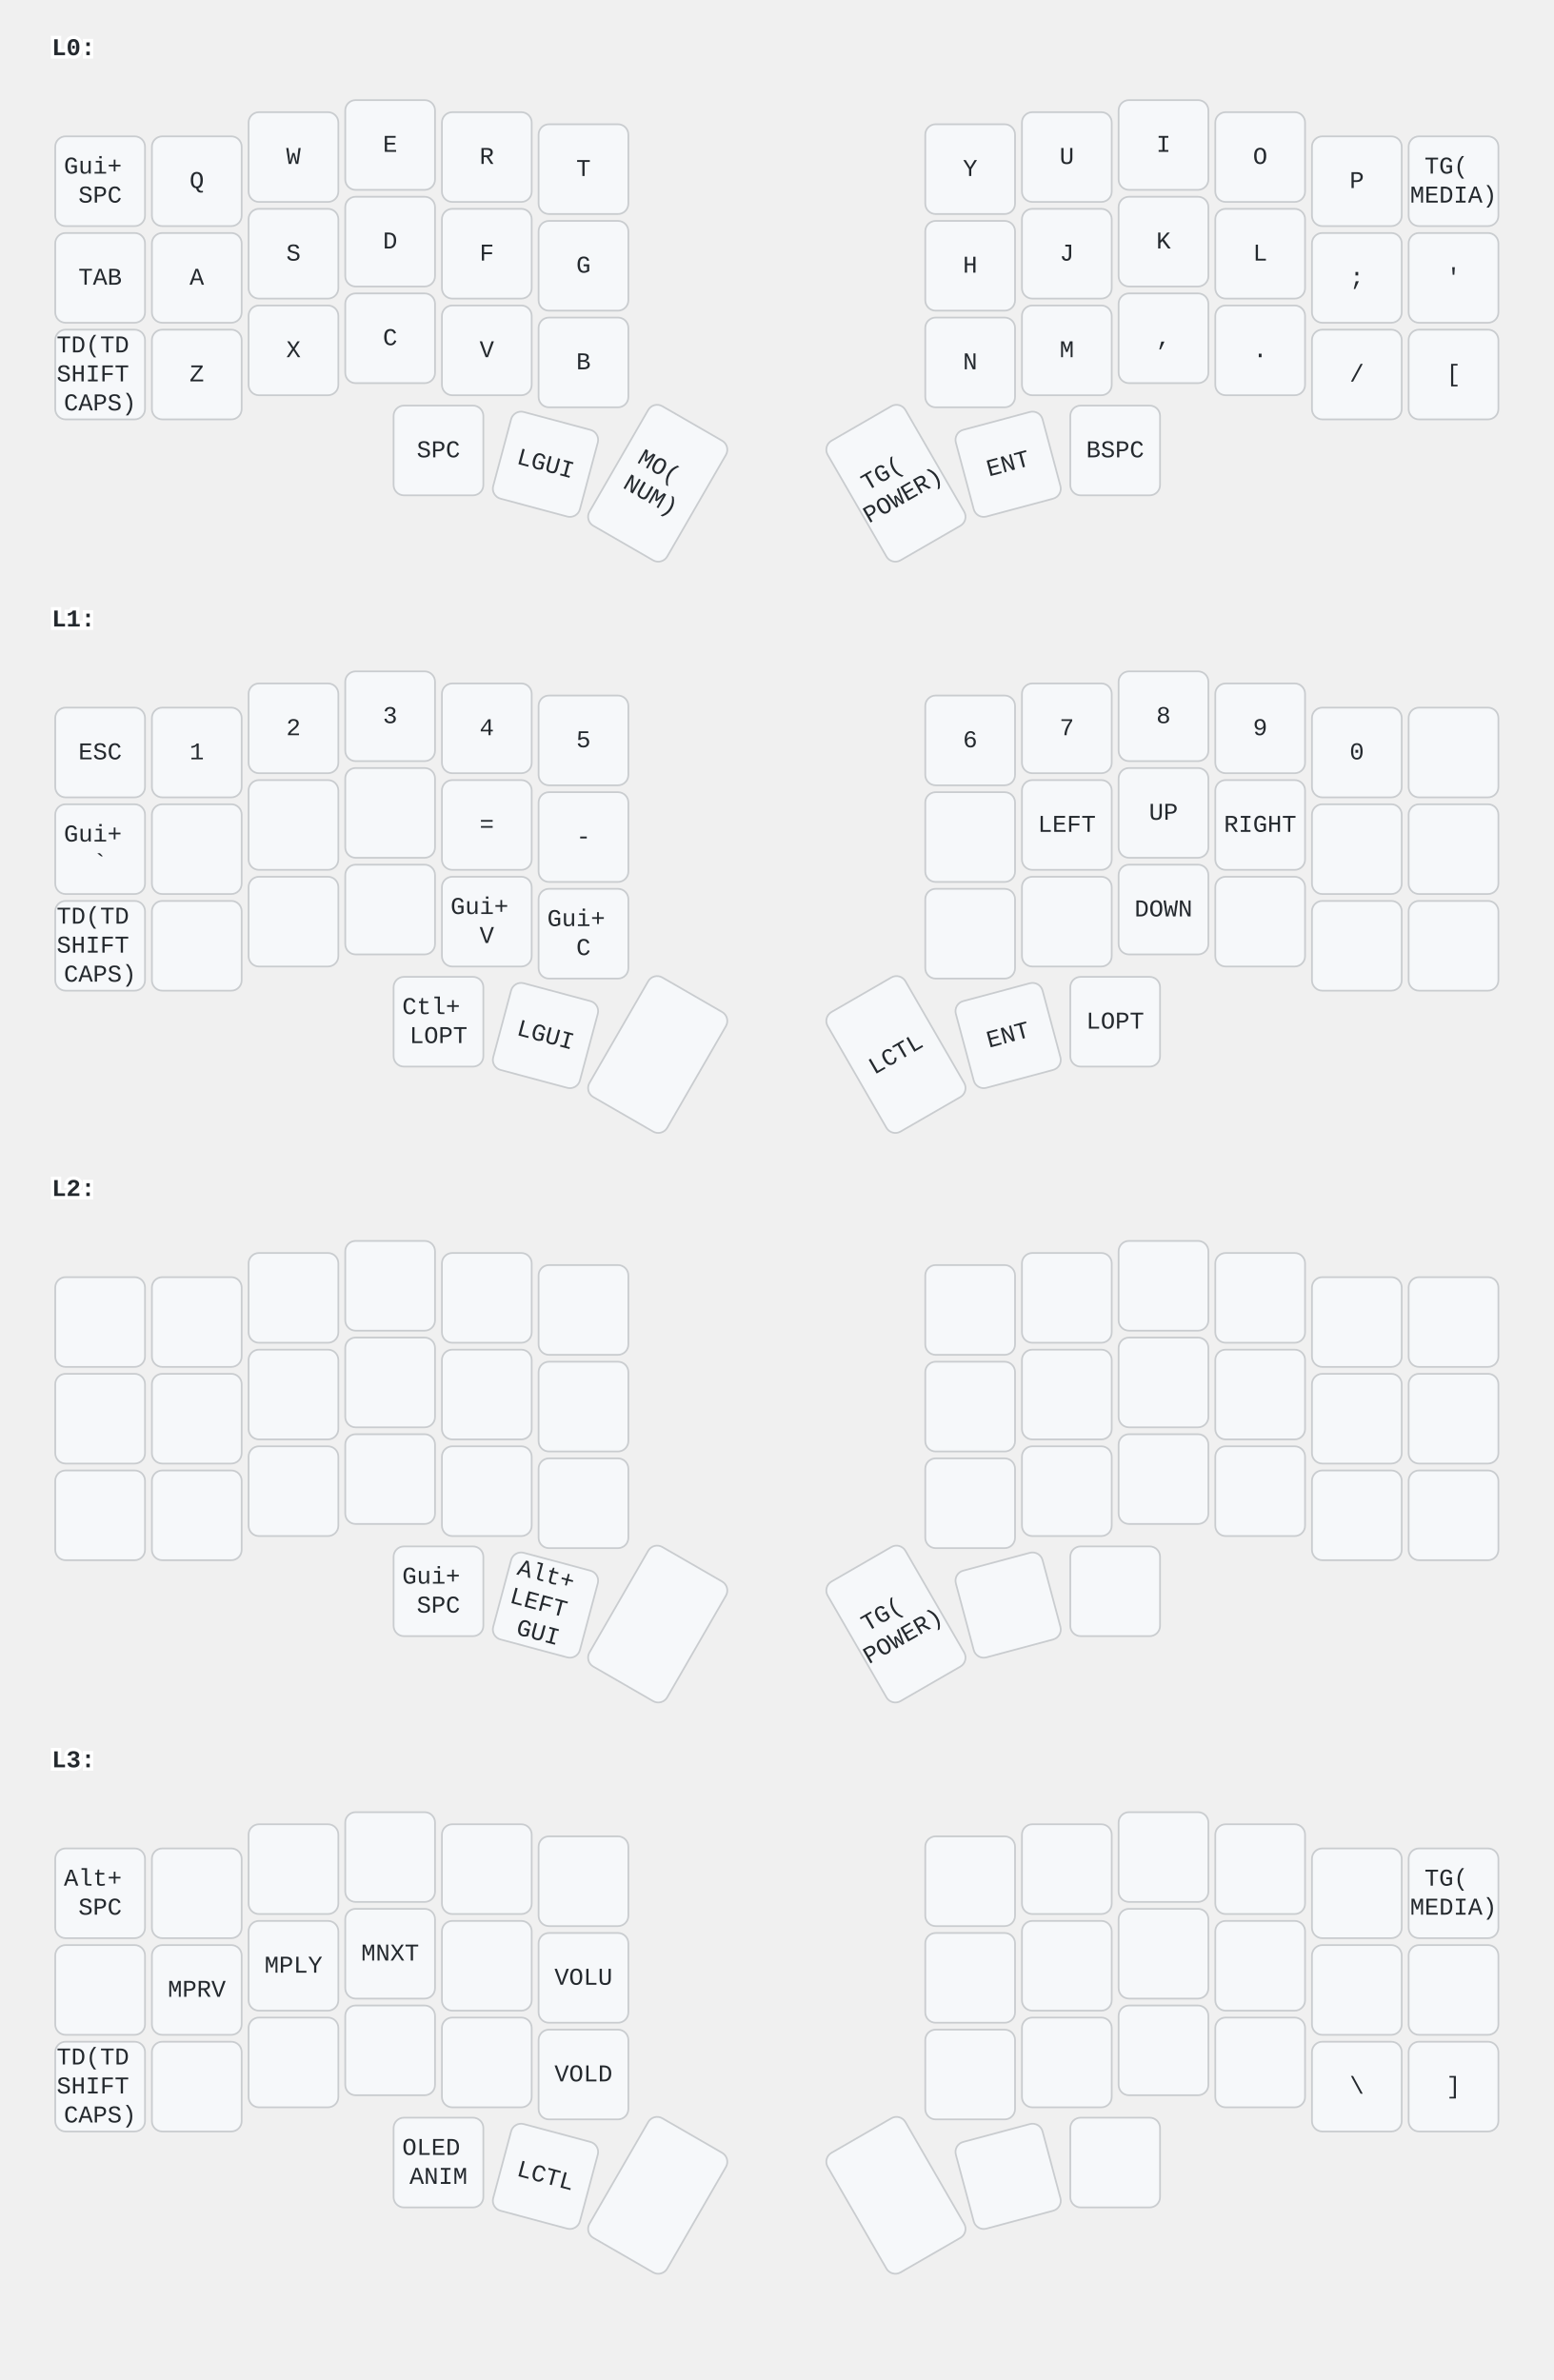
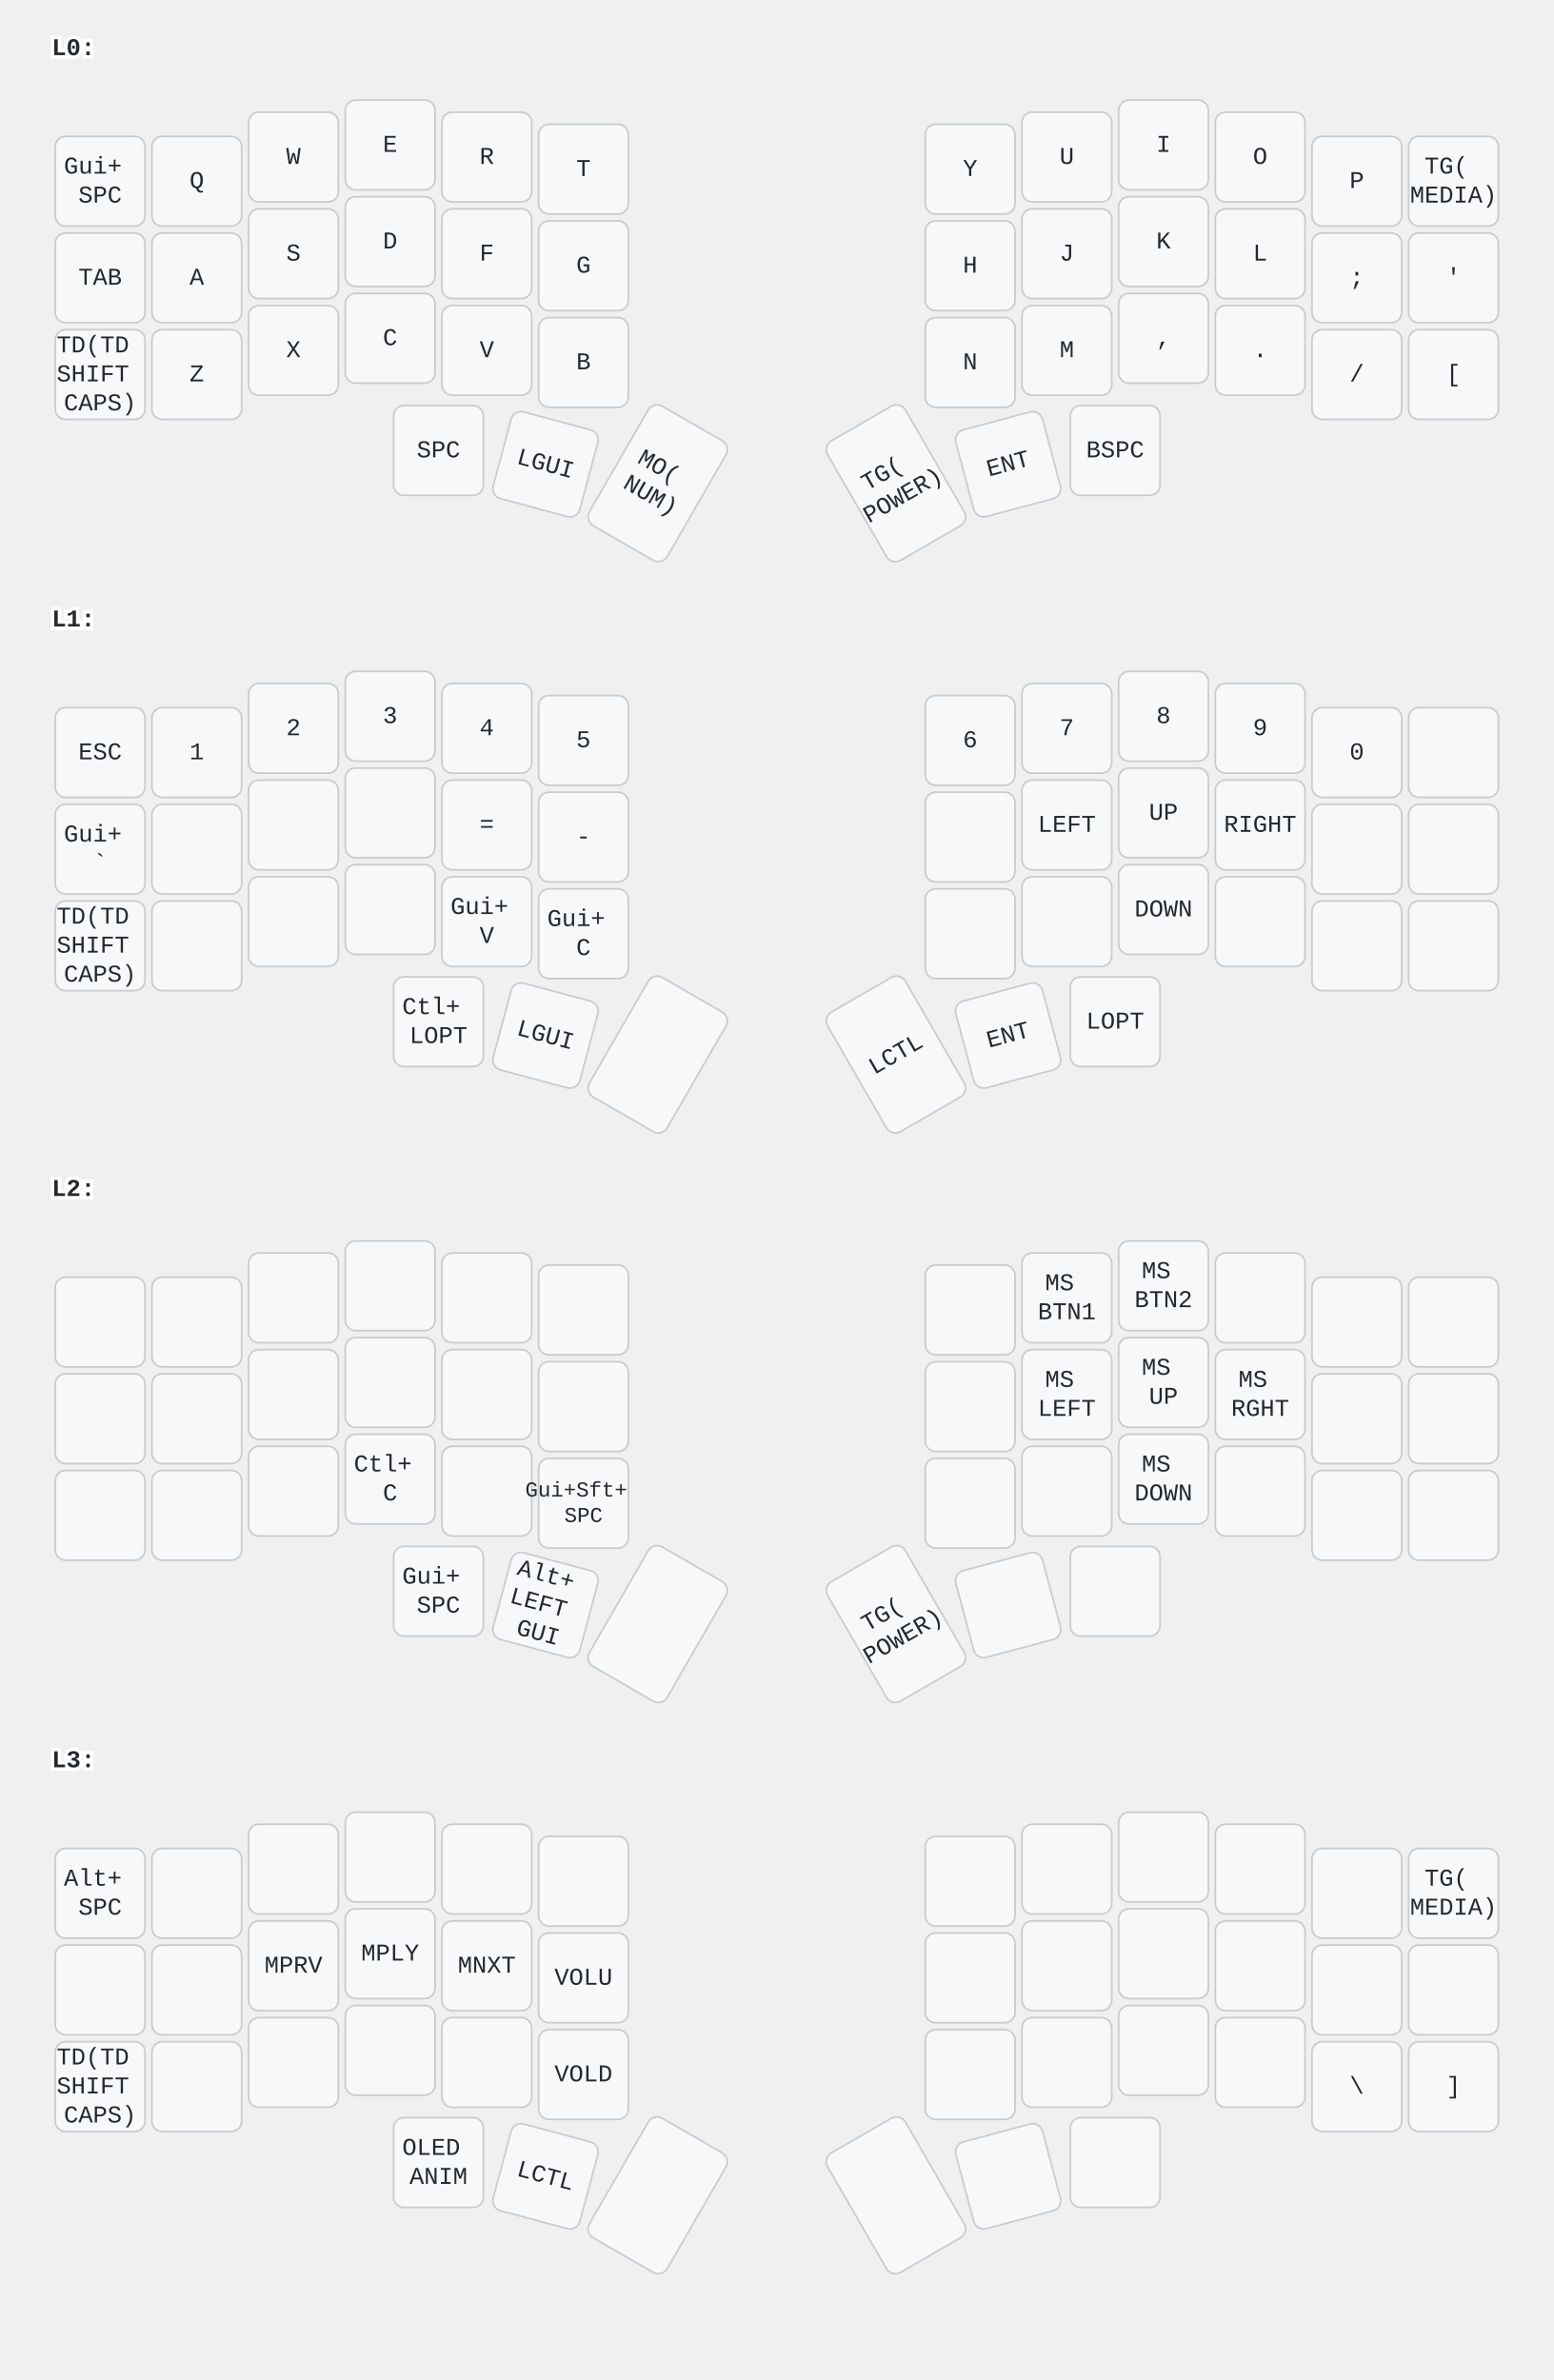
<svg xmlns="http://www.w3.org/2000/svg" width="900" height="1379" viewBox="0 0 900 1379" class="keymap">
  <style>/* inherit to force styles through use tags */
svg path {
    fill: inherit;
}

/* font and background color specifications */
svg.keymap {
    font-family: SFMono-Regular,Consolas,Liberation Mono,Menlo,monospace;
    font-size: 14px;
    font-kerning: normal;
    text-rendering: optimizeLegibility;
    fill: #24292e;
}

/* default key styling */
rect.key {
    fill: #f6f8fa;
}

rect.key, rect.combo {
    stroke: #c9cccf;
    stroke-width: 1;
}

/* default key side styling, only used is draw_key_sides is set */
rect.side {
    filter: brightness(90%);
}

/* color accent for combo boxes */
rect.combo, rect.combo-separate {
    fill: #cdf;
}

/* color accent for held keys */
rect.held, rect.combo.held {
    fill: #fdd;
}

/* color accent for ghost (optional) keys */
rect.ghost, rect.combo.ghost {
    stroke-dasharray: 4, 4;
    stroke-width: 2;
}

text {
    text-anchor: middle;
    dominant-baseline: middle;
}

/* styling for layer labels */
text.label {
    font-weight: bold;
    text-anchor: start;
    stroke: white;
    stroke-width: 4;
    paint-order: stroke;
}

/* styling for optional footer */
text.footer {
    text-anchor: end;
    dominant-baseline: auto;
    stroke: white;
    stroke-width: 4;
    paint-order: stroke;
}

/* styling for combo tap, and key hold/shifted label text */
text.combo, text.hold, text.shifted {
    font-size: 11px;
}

text.hold {
    text-anchor: middle;
    dominant-baseline: auto;
}

text.shifted {
    text-anchor: middle;
    dominant-baseline: hanging;
}

text.layer-activator {
    text-decoration: underline;
}

/* styling for hold/shifted label text in combo box */
text.combo.hold, text.combo.shifted {
    font-size: 8px;
}

/* lighter symbol for transparent keys */
text.trans {
    fill: #7b7e81;
}

/* styling for combo dendrons */
path.combo {
    stroke-width: 1;
    stroke: gray;
    fill: none;
}

/* Start Tabler Icons Cleanup */
/* cannot use height/width with glyphs */
.icon-tabler &gt; path {
    fill: inherit;
    stroke: inherit;
    stroke-width: 2;
}
/* hide tabler's default box */
.icon-tabler &gt; path[stroke="none"][fill="none"] {
    visibility: hidden;
}
/* End Tabler Icons Cleanup */
</style>
  <g transform="translate(30, 0)" class="layer-L0">
    <text x="0" y="28" class="label" id="L0">L0:</text>
    <g transform="translate(0, 56)">
      <g transform="translate(28, 49)" class="key keypos-0">
        <rect rx="6" ry="6" x="-26" y="-26" width="52" height="52" class="key" />
        <text x="0" y="0" class="key tap">
          <tspan x="0" dy="-0.6em">Gui+</tspan>
          <tspan x="0" dy="1.2em">SPC</tspan>
        </text>
      </g>
      <g transform="translate(84, 49)" class="key keypos-1">
        <rect rx="6" ry="6" x="-26" y="-26" width="52" height="52" class="key" />
        <text x="0" y="0" class="key tap">Q</text>
      </g>
      <g transform="translate(140, 35)" class="key keypos-2">
        <rect rx="6" ry="6" x="-26" y="-26" width="52" height="52" class="key" />
        <text x="0" y="0" class="key tap">W</text>
      </g>
      <g transform="translate(196, 28)" class="key keypos-3">
        <rect rx="6" ry="6" x="-26" y="-26" width="52" height="52" class="key" />
        <text x="0" y="0" class="key tap">E</text>
      </g>
      <g transform="translate(252, 35)" class="key keypos-4">
        <rect rx="6" ry="6" x="-26" y="-26" width="52" height="52" class="key" />
        <text x="0" y="0" class="key tap">R</text>
      </g>
      <g transform="translate(308, 42)" class="key keypos-5">
        <rect rx="6" ry="6" x="-26" y="-26" width="52" height="52" class="key" />
        <text x="0" y="0" class="key tap">T</text>
      </g>
      <g transform="translate(532, 42)" class="key keypos-6">
        <rect rx="6" ry="6" x="-26" y="-26" width="52" height="52" class="key" />
        <text x="0" y="0" class="key tap">Y</text>
      </g>
      <g transform="translate(588, 35)" class="key keypos-7">
        <rect rx="6" ry="6" x="-26" y="-26" width="52" height="52" class="key" />
        <text x="0" y="0" class="key tap">U</text>
      </g>
      <g transform="translate(644, 28)" class="key keypos-8">
        <rect rx="6" ry="6" x="-26" y="-26" width="52" height="52" class="key" />
        <text x="0" y="0" class="key tap">I</text>
      </g>
      <g transform="translate(700, 35)" class="key keypos-9">
        <rect rx="6" ry="6" x="-26" y="-26" width="52" height="52" class="key" />
        <text x="0" y="0" class="key tap">O</text>
      </g>
      <g transform="translate(756, 49)" class="key keypos-10">
        <rect rx="6" ry="6" x="-26" y="-26" width="52" height="52" class="key" />
        <text x="0" y="0" class="key tap">P</text>
      </g>
      <g transform="translate(812, 49)" class="key keypos-11">
        <rect rx="6" ry="6" x="-26" y="-26" width="52" height="52" class="key" />
        <text x="0" y="0" class="key tap">
          <tspan x="0" dy="-0.6em">TG(</tspan>
          <tspan x="0" dy="1.2em">MEDIA)</tspan>
        </text>
      </g>
      <g transform="translate(28, 105)" class="key keypos-12">
        <rect rx="6" ry="6" x="-26" y="-26" width="52" height="52" class="key" />
        <text x="0" y="0" class="key tap">TAB</text>
      </g>
      <g transform="translate(84, 105)" class="key keypos-13">
        <rect rx="6" ry="6" x="-26" y="-26" width="52" height="52" class="key" />
        <text x="0" y="0" class="key tap">A</text>
      </g>
      <g transform="translate(140, 91)" class="key keypos-14">
        <rect rx="6" ry="6" x="-26" y="-26" width="52" height="52" class="key" />
        <text x="0" y="0" class="key tap">S</text>
      </g>
      <g transform="translate(196, 84)" class="key keypos-15">
        <rect rx="6" ry="6" x="-26" y="-26" width="52" height="52" class="key" />
        <text x="0" y="0" class="key tap">D</text>
      </g>
      <g transform="translate(252, 91)" class="key keypos-16">
        <rect rx="6" ry="6" x="-26" y="-26" width="52" height="52" class="key" />
        <text x="0" y="0" class="key tap">F</text>
      </g>
      <g transform="translate(308, 98)" class="key keypos-17">
        <rect rx="6" ry="6" x="-26" y="-26" width="52" height="52" class="key" />
        <text x="0" y="0" class="key tap">G</text>
      </g>
      <g transform="translate(532, 98)" class="key keypos-18">
        <rect rx="6" ry="6" x="-26" y="-26" width="52" height="52" class="key" />
        <text x="0" y="0" class="key tap">H</text>
      </g>
      <g transform="translate(588, 91)" class="key keypos-19">
        <rect rx="6" ry="6" x="-26" y="-26" width="52" height="52" class="key" />
        <text x="0" y="0" class="key tap">J</text>
      </g>
      <g transform="translate(644, 84)" class="key keypos-20">
        <rect rx="6" ry="6" x="-26" y="-26" width="52" height="52" class="key" />
        <text x="0" y="0" class="key tap">K</text>
      </g>
      <g transform="translate(700, 91)" class="key keypos-21">
        <rect rx="6" ry="6" x="-26" y="-26" width="52" height="52" class="key" />
        <text x="0" y="0" class="key tap">L</text>
      </g>
      <g transform="translate(756, 105)" class="key keypos-22">
        <rect rx="6" ry="6" x="-26" y="-26" width="52" height="52" class="key" />
        <text x="0" y="0" class="key tap">;</text>
      </g>
      <g transform="translate(812, 105)" class="key keypos-23">
        <rect rx="6" ry="6" x="-26" y="-26" width="52" height="52" class="key" />
        <text x="0" y="0" class="key tap">'</text>
      </g>
      <g transform="translate(28, 161)" class="key keypos-24">
        <rect rx="6" ry="6" x="-26" y="-26" width="52" height="52" class="key" />
        <text x="0" y="0" class="key tap">
          <tspan x="0" dy="-1.2em">TD(TD</tspan>
          <tspan x="0" dy="1.2em">SHIFT</tspan>
          <tspan x="0" dy="1.2em">CAPS)</tspan>
        </text>
      </g>
      <g transform="translate(84, 161)" class="key keypos-25">
        <rect rx="6" ry="6" x="-26" y="-26" width="52" height="52" class="key" />
        <text x="0" y="0" class="key tap">Z</text>
      </g>
      <g transform="translate(140, 147)" class="key keypos-26">
        <rect rx="6" ry="6" x="-26" y="-26" width="52" height="52" class="key" />
        <text x="0" y="0" class="key tap">X</text>
      </g>
      <g transform="translate(196, 140)" class="key keypos-27">
        <rect rx="6" ry="6" x="-26" y="-26" width="52" height="52" class="key" />
        <text x="0" y="0" class="key tap">C</text>
      </g>
      <g transform="translate(252, 147)" class="key keypos-28">
        <rect rx="6" ry="6" x="-26" y="-26" width="52" height="52" class="key" />
        <text x="0" y="0" class="key tap">V</text>
      </g>
      <g transform="translate(308, 154)" class="key keypos-29">
        <rect rx="6" ry="6" x="-26" y="-26" width="52" height="52" class="key" />
        <text x="0" y="0" class="key tap">B</text>
      </g>
      <g transform="translate(532, 154)" class="key keypos-30">
        <rect rx="6" ry="6" x="-26" y="-26" width="52" height="52" class="key" />
        <text x="0" y="0" class="key tap">N</text>
      </g>
      <g transform="translate(588, 147)" class="key keypos-31">
        <rect rx="6" ry="6" x="-26" y="-26" width="52" height="52" class="key" />
        <text x="0" y="0" class="key tap">M</text>
      </g>
      <g transform="translate(644, 140)" class="key keypos-32">
        <rect rx="6" ry="6" x="-26" y="-26" width="52" height="52" class="key" />
        <text x="0" y="0" class="key tap">,</text>
      </g>
      <g transform="translate(700, 147)" class="key keypos-33">
        <rect rx="6" ry="6" x="-26" y="-26" width="52" height="52" class="key" />
        <text x="0" y="0" class="key tap">.</text>
      </g>
      <g transform="translate(756, 161)" class="key keypos-34">
        <rect rx="6" ry="6" x="-26" y="-26" width="52" height="52" class="key" />
        <text x="0" y="0" class="key tap">/</text>
      </g>
      <g transform="translate(812, 161)" class="key keypos-35">
        <rect rx="6" ry="6" x="-26" y="-26" width="52" height="52" class="key" />
        <text x="0" y="0" class="key tap">[</text>
      </g>
      <g transform="translate(224, 205)" class="key keypos-36">
        <rect rx="6" ry="6" x="-26" y="-26" width="52" height="52" class="key" />
        <text x="0" y="0" class="key tap">SPC</text>
      </g>
      <g transform="translate(286, 213) rotate(15.0)" class="key keypos-37">
        <rect rx="6" ry="6" x="-26" y="-26" width="52" height="52" class="key" />
        <text x="0" y="0" class="key tap">LGUI</text>
      </g>
      <g transform="translate(351, 224) rotate(30.0)" class="key keypos-38">
        <rect rx="6" ry="6" x="-26" y="-40" width="52" height="80" class="key" />
        <text x="0" y="0" class="key tap">
          <tspan x="0" dy="-0.6em">MO(</tspan>
          <tspan x="0" dy="1.2em">NUM)</tspan>
        </text>
      </g>
      <g transform="translate(489, 224) rotate(-30.0)" class="key keypos-39">
        <rect rx="6" ry="6" x="-26" y="-40" width="52" height="80" class="key" />
        <text x="0" y="0" class="key tap">
          <tspan x="0" dy="-0.6em">TG(</tspan>
          <tspan x="0" dy="1.2em">POWER)</tspan>
        </text>
      </g>
      <g transform="translate(554, 213) rotate(-15.0)" class="key keypos-40">
        <rect rx="6" ry="6" x="-26" y="-26" width="52" height="52" class="key" />
        <text x="0" y="0" class="key tap">ENT</text>
      </g>
      <g transform="translate(616, 205)" class="key keypos-41">
        <rect rx="6" ry="6" x="-26" y="-26" width="52" height="52" class="key" />
        <text x="0" y="0" class="key tap">BSPC</text>
      </g>
    </g>
  </g>
  <g transform="translate(30, 331)" class="layer-L1">
    <text x="0" y="28" class="label" id="L1">L1:</text>
    <g transform="translate(0, 56)">
      <g transform="translate(28, 49)" class="key keypos-0">
        <rect rx="6" ry="6" x="-26" y="-26" width="52" height="52" class="key" />
        <text x="0" y="0" class="key tap">ESC</text>
      </g>
      <g transform="translate(84, 49)" class="key keypos-1">
        <rect rx="6" ry="6" x="-26" y="-26" width="52" height="52" class="key" />
        <text x="0" y="0" class="key tap">1</text>
      </g>
      <g transform="translate(140, 35)" class="key keypos-2">
        <rect rx="6" ry="6" x="-26" y="-26" width="52" height="52" class="key" />
        <text x="0" y="0" class="key tap">2</text>
      </g>
      <g transform="translate(196, 28)" class="key keypos-3">
        <rect rx="6" ry="6" x="-26" y="-26" width="52" height="52" class="key" />
        <text x="0" y="0" class="key tap">3</text>
      </g>
      <g transform="translate(252, 35)" class="key keypos-4">
        <rect rx="6" ry="6" x="-26" y="-26" width="52" height="52" class="key" />
        <text x="0" y="0" class="key tap">4</text>
      </g>
      <g transform="translate(308, 42)" class="key keypos-5">
        <rect rx="6" ry="6" x="-26" y="-26" width="52" height="52" class="key" />
        <text x="0" y="0" class="key tap">5</text>
      </g>
      <g transform="translate(532, 42)" class="key keypos-6">
        <rect rx="6" ry="6" x="-26" y="-26" width="52" height="52" class="key" />
        <text x="0" y="0" class="key tap">6</text>
      </g>
      <g transform="translate(588, 35)" class="key keypos-7">
        <rect rx="6" ry="6" x="-26" y="-26" width="52" height="52" class="key" />
        <text x="0" y="0" class="key tap">7</text>
      </g>
      <g transform="translate(644, 28)" class="key keypos-8">
        <rect rx="6" ry="6" x="-26" y="-26" width="52" height="52" class="key" />
        <text x="0" y="0" class="key tap">8</text>
      </g>
      <g transform="translate(700, 35)" class="key keypos-9">
        <rect rx="6" ry="6" x="-26" y="-26" width="52" height="52" class="key" />
        <text x="0" y="0" class="key tap">9</text>
      </g>
      <g transform="translate(756, 49)" class="key keypos-10">
        <rect rx="6" ry="6" x="-26" y="-26" width="52" height="52" class="key" />
        <text x="0" y="0" class="key tap">0</text>
      </g>
      <g transform="translate(812, 49)" class="key keypos-11">
        <rect rx="6" ry="6" x="-26" y="-26" width="52" height="52" class="key" />
      </g>
      <g transform="translate(28, 105)" class="key keypos-12">
        <rect rx="6" ry="6" x="-26" y="-26" width="52" height="52" class="key" />
        <text x="0" y="0" class="key tap">
          <tspan x="0" dy="-0.6em">Gui+</tspan>
          <tspan x="0" dy="1.2em">`</tspan>
        </text>
      </g>
      <g transform="translate(84, 105)" class="key keypos-13">
        <rect rx="6" ry="6" x="-26" y="-26" width="52" height="52" class="key" />
      </g>
      <g transform="translate(140, 91)" class="key keypos-14">
        <rect rx="6" ry="6" x="-26" y="-26" width="52" height="52" class="key" />
      </g>
      <g transform="translate(196, 84)" class="key keypos-15">
        <rect rx="6" ry="6" x="-26" y="-26" width="52" height="52" class="key" />
      </g>
      <g transform="translate(252, 91)" class="key keypos-16">
        <rect rx="6" ry="6" x="-26" y="-26" width="52" height="52" class="key" />
        <text x="0" y="0" class="key tap">=</text>
      </g>
      <g transform="translate(308, 98)" class="key keypos-17">
        <rect rx="6" ry="6" x="-26" y="-26" width="52" height="52" class="key" />
        <text x="0" y="0" class="key tap">-</text>
      </g>
      <g transform="translate(532, 98)" class="key keypos-18">
        <rect rx="6" ry="6" x="-26" y="-26" width="52" height="52" class="key" />
      </g>
      <g transform="translate(588, 91)" class="key keypos-19">
        <rect rx="6" ry="6" x="-26" y="-26" width="52" height="52" class="key" />
        <text x="0" y="0" class="key tap">LEFT</text>
      </g>
      <g transform="translate(644, 84)" class="key keypos-20">
        <rect rx="6" ry="6" x="-26" y="-26" width="52" height="52" class="key" />
        <text x="0" y="0" class="key tap">UP</text>
      </g>
      <g transform="translate(700, 91)" class="key keypos-21">
        <rect rx="6" ry="6" x="-26" y="-26" width="52" height="52" class="key" />
        <text x="0" y="0" class="key tap">RIGHT</text>
      </g>
      <g transform="translate(756, 105)" class="key keypos-22">
        <rect rx="6" ry="6" x="-26" y="-26" width="52" height="52" class="key" />
      </g>
      <g transform="translate(812, 105)" class="key keypos-23">
        <rect rx="6" ry="6" x="-26" y="-26" width="52" height="52" class="key" />
      </g>
      <g transform="translate(28, 161)" class="key keypos-24">
        <rect rx="6" ry="6" x="-26" y="-26" width="52" height="52" class="key" />
        <text x="0" y="0" class="key tap">
          <tspan x="0" dy="-1.2em">TD(TD</tspan>
          <tspan x="0" dy="1.2em">SHIFT</tspan>
          <tspan x="0" dy="1.2em">CAPS)</tspan>
        </text>
      </g>
      <g transform="translate(84, 161)" class="key keypos-25">
        <rect rx="6" ry="6" x="-26" y="-26" width="52" height="52" class="key" />
      </g>
      <g transform="translate(140, 147)" class="key keypos-26">
        <rect rx="6" ry="6" x="-26" y="-26" width="52" height="52" class="key" />
      </g>
      <g transform="translate(196, 140)" class="key keypos-27">
        <rect rx="6" ry="6" x="-26" y="-26" width="52" height="52" class="key" />
      </g>
      <g transform="translate(252, 147)" class="key keypos-28">
        <rect rx="6" ry="6" x="-26" y="-26" width="52" height="52" class="key" />
        <text x="0" y="0" class="key tap">
          <tspan x="0" dy="-0.6em">Gui+</tspan>
          <tspan x="0" dy="1.2em">V</tspan>
        </text>
      </g>
      <g transform="translate(308, 154)" class="key keypos-29">
        <rect rx="6" ry="6" x="-26" y="-26" width="52" height="52" class="key" />
        <text x="0" y="0" class="key tap">
          <tspan x="0" dy="-0.6em">Gui+</tspan>
          <tspan x="0" dy="1.2em">C</tspan>
        </text>
      </g>
      <g transform="translate(532, 154)" class="key keypos-30">
        <rect rx="6" ry="6" x="-26" y="-26" width="52" height="52" class="key" />
      </g>
      <g transform="translate(588, 147)" class="key keypos-31">
        <rect rx="6" ry="6" x="-26" y="-26" width="52" height="52" class="key" />
      </g>
      <g transform="translate(644, 140)" class="key keypos-32">
        <rect rx="6" ry="6" x="-26" y="-26" width="52" height="52" class="key" />
        <text x="0" y="0" class="key tap">DOWN</text>
      </g>
      <g transform="translate(700, 147)" class="key keypos-33">
        <rect rx="6" ry="6" x="-26" y="-26" width="52" height="52" class="key" />
      </g>
      <g transform="translate(756, 161)" class="key keypos-34">
        <rect rx="6" ry="6" x="-26" y="-26" width="52" height="52" class="key" />
      </g>
      <g transform="translate(812, 161)" class="key keypos-35">
        <rect rx="6" ry="6" x="-26" y="-26" width="52" height="52" class="key" />
      </g>
      <g transform="translate(224, 205)" class="key keypos-36">
        <rect rx="6" ry="6" x="-26" y="-26" width="52" height="52" class="key" />
        <text x="0" y="0" class="key tap">
          <tspan x="0" dy="-0.6em">Ctl+</tspan>
          <tspan x="0" dy="1.2em">LOPT</tspan>
        </text>
      </g>
      <g transform="translate(286, 213) rotate(15.0)" class="key keypos-37">
        <rect rx="6" ry="6" x="-26" y="-26" width="52" height="52" class="key" />
        <text x="0" y="0" class="key tap">LGUI</text>
      </g>
      <g transform="translate(351, 224) rotate(30.0)" class="key keypos-38">
        <rect rx="6" ry="6" x="-26" y="-40" width="52" height="80" class="key" />
      </g>
      <g transform="translate(489, 224) rotate(-30.0)" class="key keypos-39">
        <rect rx="6" ry="6" x="-26" y="-40" width="52" height="80" class="key" />
        <text x="0" y="0" class="key tap">LCTL</text>
      </g>
      <g transform="translate(554, 213) rotate(-15.0)" class="key keypos-40">
        <rect rx="6" ry="6" x="-26" y="-26" width="52" height="52" class="key" />
        <text x="0" y="0" class="key tap">ENT</text>
      </g>
      <g transform="translate(616, 205)" class="key keypos-41">
        <rect rx="6" ry="6" x="-26" y="-26" width="52" height="52" class="key" />
        <text x="0" y="0" class="key tap">LOPT</text>
      </g>
    </g>
  </g>
  <g transform="translate(30, 661)" class="layer-L2">
    <text x="0" y="28" class="label" id="L2">L2:</text>
    <g transform="translate(0, 56)">
      <g transform="translate(28, 49)" class="key keypos-0">
        <rect rx="6" ry="6" x="-26" y="-26" width="52" height="52" class="key" />
      </g>
      <g transform="translate(84, 49)" class="key keypos-1">
        <rect rx="6" ry="6" x="-26" y="-26" width="52" height="52" class="key" />
      </g>
      <g transform="translate(140, 35)" class="key keypos-2">
        <rect rx="6" ry="6" x="-26" y="-26" width="52" height="52" class="key" />
      </g>
      <g transform="translate(196, 28)" class="key keypos-3">
        <rect rx="6" ry="6" x="-26" y="-26" width="52" height="52" class="key" />
      </g>
      <g transform="translate(252, 35)" class="key keypos-4">
        <rect rx="6" ry="6" x="-26" y="-26" width="52" height="52" class="key" />
      </g>
      <g transform="translate(308, 42)" class="key keypos-5">
        <rect rx="6" ry="6" x="-26" y="-26" width="52" height="52" class="key" />
      </g>
      <g transform="translate(532, 42)" class="key keypos-6">
        <rect rx="6" ry="6" x="-26" y="-26" width="52" height="52" class="key" />
      </g>
      <g transform="translate(588, 35)" class="key keypos-7">
        <rect rx="6" ry="6" x="-26" y="-26" width="52" height="52" class="key" />
+         <text x="0" y="0" class="key tap">
+           <tspan x="0" dy="-0.6em">MS</tspan>
+           <tspan x="0" dy="1.2em">BTN1</tspan>
+         </text>
      </g>
      <g transform="translate(644, 28)" class="key keypos-8">
        <rect rx="6" ry="6" x="-26" y="-26" width="52" height="52" class="key" />
+         <text x="0" y="0" class="key tap">
+           <tspan x="0" dy="-0.6em">MS</tspan>
+           <tspan x="0" dy="1.2em">BTN2</tspan>
+         </text>
      </g>
      <g transform="translate(700, 35)" class="key keypos-9">
        <rect rx="6" ry="6" x="-26" y="-26" width="52" height="52" class="key" />
      </g>
      <g transform="translate(756, 49)" class="key keypos-10">
        <rect rx="6" ry="6" x="-26" y="-26" width="52" height="52" class="key" />
      </g>
      <g transform="translate(812, 49)" class="key keypos-11">
        <rect rx="6" ry="6" x="-26" y="-26" width="52" height="52" class="key" />
      </g>
      <g transform="translate(28, 105)" class="key keypos-12">
        <rect rx="6" ry="6" x="-26" y="-26" width="52" height="52" class="key" />
      </g>
      <g transform="translate(84, 105)" class="key keypos-13">
        <rect rx="6" ry="6" x="-26" y="-26" width="52" height="52" class="key" />
      </g>
      <g transform="translate(140, 91)" class="key keypos-14">
        <rect rx="6" ry="6" x="-26" y="-26" width="52" height="52" class="key" />
      </g>
      <g transform="translate(196, 84)" class="key keypos-15">
        <rect rx="6" ry="6" x="-26" y="-26" width="52" height="52" class="key" />
      </g>
      <g transform="translate(252, 91)" class="key keypos-16">
        <rect rx="6" ry="6" x="-26" y="-26" width="52" height="52" class="key" />
      </g>
      <g transform="translate(308, 98)" class="key keypos-17">
        <rect rx="6" ry="6" x="-26" y="-26" width="52" height="52" class="key" />
      </g>
      <g transform="translate(532, 98)" class="key keypos-18">
        <rect rx="6" ry="6" x="-26" y="-26" width="52" height="52" class="key" />
      </g>
      <g transform="translate(588, 91)" class="key keypos-19">
        <rect rx="6" ry="6" x="-26" y="-26" width="52" height="52" class="key" />
+         <text x="0" y="0" class="key tap">
+           <tspan x="0" dy="-0.6em">MS</tspan>
+           <tspan x="0" dy="1.2em">LEFT</tspan>
+         </text>
      </g>
      <g transform="translate(644, 84)" class="key keypos-20">
        <rect rx="6" ry="6" x="-26" y="-26" width="52" height="52" class="key" />
+         <text x="0" y="0" class="key tap">
+           <tspan x="0" dy="-0.6em">MS</tspan>
+           <tspan x="0" dy="1.2em">UP</tspan>
+         </text>
      </g>
      <g transform="translate(700, 91)" class="key keypos-21">
        <rect rx="6" ry="6" x="-26" y="-26" width="52" height="52" class="key" />
+         <text x="0" y="0" class="key tap">
+           <tspan x="0" dy="-0.6em">MS</tspan>
+           <tspan x="0" dy="1.2em">RGHT</tspan>
+         </text>
      </g>
      <g transform="translate(756, 105)" class="key keypos-22">
        <rect rx="6" ry="6" x="-26" y="-26" width="52" height="52" class="key" />
      </g>
      <g transform="translate(812, 105)" class="key keypos-23">
        <rect rx="6" ry="6" x="-26" y="-26" width="52" height="52" class="key" />
      </g>
      <g transform="translate(28, 161)" class="key keypos-24">
        <rect rx="6" ry="6" x="-26" y="-26" width="52" height="52" class="key" />
      </g>
      <g transform="translate(84, 161)" class="key keypos-25">
        <rect rx="6" ry="6" x="-26" y="-26" width="52" height="52" class="key" />
      </g>
      <g transform="translate(140, 147)" class="key keypos-26">
        <rect rx="6" ry="6" x="-26" y="-26" width="52" height="52" class="key" />
      </g>
      <g transform="translate(196, 140)" class="key keypos-27">
        <rect rx="6" ry="6" x="-26" y="-26" width="52" height="52" class="key" />
+         <text x="0" y="0" class="key tap">
+           <tspan x="0" dy="-0.6em">Ctl+</tspan>
+           <tspan x="0" dy="1.2em">C</tspan>
+         </text>
      </g>
      <g transform="translate(252, 147)" class="key keypos-28">
        <rect rx="6" ry="6" x="-26" y="-26" width="52" height="52" class="key" />
      </g>
      <g transform="translate(308, 154)" class="key keypos-29">
        <rect rx="6" ry="6" x="-26" y="-26" width="52" height="52" class="key" />
+         <text x="0" y="0" class="key tap">
+           <tspan x="0" dy="-0.6em" style="font-size: 88%">Gui+Sft+</tspan>
+           <tspan x="0" dy="1.2em" style="font-size: 88%">SPC</tspan>
+         </text>
      </g>
      <g transform="translate(532, 154)" class="key keypos-30">
        <rect rx="6" ry="6" x="-26" y="-26" width="52" height="52" class="key" />
      </g>
      <g transform="translate(588, 147)" class="key keypos-31">
        <rect rx="6" ry="6" x="-26" y="-26" width="52" height="52" class="key" />
      </g>
      <g transform="translate(644, 140)" class="key keypos-32">
        <rect rx="6" ry="6" x="-26" y="-26" width="52" height="52" class="key" />
+         <text x="0" y="0" class="key tap">
+           <tspan x="0" dy="-0.6em">MS</tspan>
+           <tspan x="0" dy="1.2em">DOWN</tspan>
+         </text>
      </g>
      <g transform="translate(700, 147)" class="key keypos-33">
        <rect rx="6" ry="6" x="-26" y="-26" width="52" height="52" class="key" />
      </g>
      <g transform="translate(756, 161)" class="key keypos-34">
        <rect rx="6" ry="6" x="-26" y="-26" width="52" height="52" class="key" />
      </g>
      <g transform="translate(812, 161)" class="key keypos-35">
        <rect rx="6" ry="6" x="-26" y="-26" width="52" height="52" class="key" />
      </g>
      <g transform="translate(224, 205)" class="key keypos-36">
        <rect rx="6" ry="6" x="-26" y="-26" width="52" height="52" class="key" />
        <text x="0" y="0" class="key tap">
          <tspan x="0" dy="-0.6em">Gui+</tspan>
          <tspan x="0" dy="1.2em">SPC</tspan>
        </text>
      </g>
      <g transform="translate(286, 213) rotate(15.0)" class="key keypos-37">
        <rect rx="6" ry="6" x="-26" y="-26" width="52" height="52" class="key" />
        <text x="0" y="0" class="key tap">
          <tspan x="0" dy="-1.2em">Alt+</tspan>
          <tspan x="0" dy="1.2em">LEFT</tspan>
          <tspan x="0" dy="1.2em">GUI</tspan>
        </text>
      </g>
      <g transform="translate(351, 224) rotate(30.0)" class="key keypos-38">
        <rect rx="6" ry="6" x="-26" y="-40" width="52" height="80" class="key" />
      </g>
      <g transform="translate(489, 224) rotate(-30.0)" class="key keypos-39">
        <rect rx="6" ry="6" x="-26" y="-40" width="52" height="80" class="key" />
        <text x="0" y="0" class="key tap">
          <tspan x="0" dy="-0.6em">TG(</tspan>
          <tspan x="0" dy="1.2em">POWER)</tspan>
        </text>
      </g>
      <g transform="translate(554, 213) rotate(-15.0)" class="key keypos-40">
        <rect rx="6" ry="6" x="-26" y="-26" width="52" height="52" class="key" />
      </g>
      <g transform="translate(616, 205)" class="key keypos-41">
        <rect rx="6" ry="6" x="-26" y="-26" width="52" height="52" class="key" />
      </g>
    </g>
  </g>
  <g transform="translate(30, 992)" class="layer-L3">
    <text x="0" y="28" class="label" id="L3">L3:</text>
    <g transform="translate(0, 56)">
      <g transform="translate(28, 49)" class="key keypos-0">
        <rect rx="6" ry="6" x="-26" y="-26" width="52" height="52" class="key" />
        <text x="0" y="0" class="key tap">
          <tspan x="0" dy="-0.6em">Alt+</tspan>
          <tspan x="0" dy="1.2em">SPC</tspan>
        </text>
      </g>
      <g transform="translate(84, 49)" class="key keypos-1">
        <rect rx="6" ry="6" x="-26" y="-26" width="52" height="52" class="key" />
      </g>
      <g transform="translate(140, 35)" class="key keypos-2">
        <rect rx="6" ry="6" x="-26" y="-26" width="52" height="52" class="key" />
      </g>
      <g transform="translate(196, 28)" class="key keypos-3">
        <rect rx="6" ry="6" x="-26" y="-26" width="52" height="52" class="key" />
      </g>
      <g transform="translate(252, 35)" class="key keypos-4">
        <rect rx="6" ry="6" x="-26" y="-26" width="52" height="52" class="key" />
      </g>
      <g transform="translate(308, 42)" class="key keypos-5">
        <rect rx="6" ry="6" x="-26" y="-26" width="52" height="52" class="key" />
      </g>
      <g transform="translate(532, 42)" class="key keypos-6">
        <rect rx="6" ry="6" x="-26" y="-26" width="52" height="52" class="key" />
      </g>
      <g transform="translate(588, 35)" class="key keypos-7">
        <rect rx="6" ry="6" x="-26" y="-26" width="52" height="52" class="key" />
      </g>
      <g transform="translate(644, 28)" class="key keypos-8">
        <rect rx="6" ry="6" x="-26" y="-26" width="52" height="52" class="key" />
      </g>
      <g transform="translate(700, 35)" class="key keypos-9">
        <rect rx="6" ry="6" x="-26" y="-26" width="52" height="52" class="key" />
      </g>
      <g transform="translate(756, 49)" class="key keypos-10">
        <rect rx="6" ry="6" x="-26" y="-26" width="52" height="52" class="key" />
      </g>
      <g transform="translate(812, 49)" class="key keypos-11">
        <rect rx="6" ry="6" x="-26" y="-26" width="52" height="52" class="key" />
        <text x="0" y="0" class="key tap">
          <tspan x="0" dy="-0.6em">TG(</tspan>
          <tspan x="0" dy="1.2em">MEDIA)</tspan>
        </text>
      </g>
      <g transform="translate(28, 105)" class="key keypos-12">
        <rect rx="6" ry="6" x="-26" y="-26" width="52" height="52" class="key" />
      </g>
      <g transform="translate(84, 105)" class="key keypos-13">
        <rect rx="6" ry="6" x="-26" y="-26" width="52" height="52" class="key" />
+       </g>
+       <g transform="translate(140, 91)" class="key keypos-14">
+         <rect rx="6" ry="6" x="-26" y="-26" width="52" height="52" class="key" />
        <text x="0" y="0" class="key tap">MPRV</text>
      </g>
-       <g transform="translate(140, 91)" class="key keypos-14">
+       <g transform="translate(196, 84)" class="key keypos-15">
        <rect rx="6" ry="6" x="-26" y="-26" width="52" height="52" class="key" />
        <text x="0" y="0" class="key tap">MPLY</text>
      </g>
-       <g transform="translate(196, 84)" class="key keypos-15">
+       <g transform="translate(252, 91)" class="key keypos-16">
        <rect rx="6" ry="6" x="-26" y="-26" width="52" height="52" class="key" />
        <text x="0" y="0" class="key tap">MNXT</text>
-       </g>
-       <g transform="translate(252, 91)" class="key keypos-16">
-         <rect rx="6" ry="6" x="-26" y="-26" width="52" height="52" class="key" />
      </g>
      <g transform="translate(308, 98)" class="key keypos-17">
        <rect rx="6" ry="6" x="-26" y="-26" width="52" height="52" class="key" />
        <text x="0" y="0" class="key tap">VOLU</text>
      </g>
      <g transform="translate(532, 98)" class="key keypos-18">
        <rect rx="6" ry="6" x="-26" y="-26" width="52" height="52" class="key" />
      </g>
      <g transform="translate(588, 91)" class="key keypos-19">
        <rect rx="6" ry="6" x="-26" y="-26" width="52" height="52" class="key" />
      </g>
      <g transform="translate(644, 84)" class="key keypos-20">
        <rect rx="6" ry="6" x="-26" y="-26" width="52" height="52" class="key" />
      </g>
      <g transform="translate(700, 91)" class="key keypos-21">
        <rect rx="6" ry="6" x="-26" y="-26" width="52" height="52" class="key" />
      </g>
      <g transform="translate(756, 105)" class="key keypos-22">
        <rect rx="6" ry="6" x="-26" y="-26" width="52" height="52" class="key" />
      </g>
      <g transform="translate(812, 105)" class="key keypos-23">
        <rect rx="6" ry="6" x="-26" y="-26" width="52" height="52" class="key" />
      </g>
      <g transform="translate(28, 161)" class="key keypos-24">
        <rect rx="6" ry="6" x="-26" y="-26" width="52" height="52" class="key" />
        <text x="0" y="0" class="key tap">
          <tspan x="0" dy="-1.2em">TD(TD</tspan>
          <tspan x="0" dy="1.2em">SHIFT</tspan>
          <tspan x="0" dy="1.2em">CAPS)</tspan>
        </text>
      </g>
      <g transform="translate(84, 161)" class="key keypos-25">
        <rect rx="6" ry="6" x="-26" y="-26" width="52" height="52" class="key" />
      </g>
      <g transform="translate(140, 147)" class="key keypos-26">
        <rect rx="6" ry="6" x="-26" y="-26" width="52" height="52" class="key" />
      </g>
      <g transform="translate(196, 140)" class="key keypos-27">
        <rect rx="6" ry="6" x="-26" y="-26" width="52" height="52" class="key" />
      </g>
      <g transform="translate(252, 147)" class="key keypos-28">
        <rect rx="6" ry="6" x="-26" y="-26" width="52" height="52" class="key" />
      </g>
      <g transform="translate(308, 154)" class="key keypos-29">
        <rect rx="6" ry="6" x="-26" y="-26" width="52" height="52" class="key" />
        <text x="0" y="0" class="key tap">VOLD</text>
      </g>
      <g transform="translate(532, 154)" class="key keypos-30">
        <rect rx="6" ry="6" x="-26" y="-26" width="52" height="52" class="key" />
      </g>
      <g transform="translate(588, 147)" class="key keypos-31">
        <rect rx="6" ry="6" x="-26" y="-26" width="52" height="52" class="key" />
      </g>
      <g transform="translate(644, 140)" class="key keypos-32">
        <rect rx="6" ry="6" x="-26" y="-26" width="52" height="52" class="key" />
      </g>
      <g transform="translate(700, 147)" class="key keypos-33">
        <rect rx="6" ry="6" x="-26" y="-26" width="52" height="52" class="key" />
      </g>
      <g transform="translate(756, 161)" class="key keypos-34">
        <rect rx="6" ry="6" x="-26" y="-26" width="52" height="52" class="key" />
        <text x="0" y="0" class="key tap">\</text>
      </g>
      <g transform="translate(812, 161)" class="key keypos-35">
        <rect rx="6" ry="6" x="-26" y="-26" width="52" height="52" class="key" />
        <text x="0" y="0" class="key tap">]</text>
      </g>
      <g transform="translate(224, 205)" class="key keypos-36">
        <rect rx="6" ry="6" x="-26" y="-26" width="52" height="52" class="key" />
        <text x="0" y="0" class="key tap">
          <tspan x="0" dy="-0.6em">OLED</tspan>
          <tspan x="0" dy="1.2em">ANIM</tspan>
        </text>
      </g>
      <g transform="translate(286, 213) rotate(15.0)" class="key keypos-37">
        <rect rx="6" ry="6" x="-26" y="-26" width="52" height="52" class="key" />
        <text x="0" y="0" class="key tap">LCTL</text>
      </g>
      <g transform="translate(351, 224) rotate(30.0)" class="key keypos-38">
        <rect rx="6" ry="6" x="-26" y="-40" width="52" height="80" class="key" />
      </g>
      <g transform="translate(489, 224) rotate(-30.0)" class="key keypos-39">
        <rect rx="6" ry="6" x="-26" y="-40" width="52" height="80" class="key" />
      </g>
      <g transform="translate(554, 213) rotate(-15.0)" class="key keypos-40">
        <rect rx="6" ry="6" x="-26" y="-26" width="52" height="52" class="key" />
      </g>
      <g transform="translate(616, 205)" class="key keypos-41">
        <rect rx="6" ry="6" x="-26" y="-26" width="52" height="52" class="key" />
      </g>
    </g>
  </g>
</svg>
